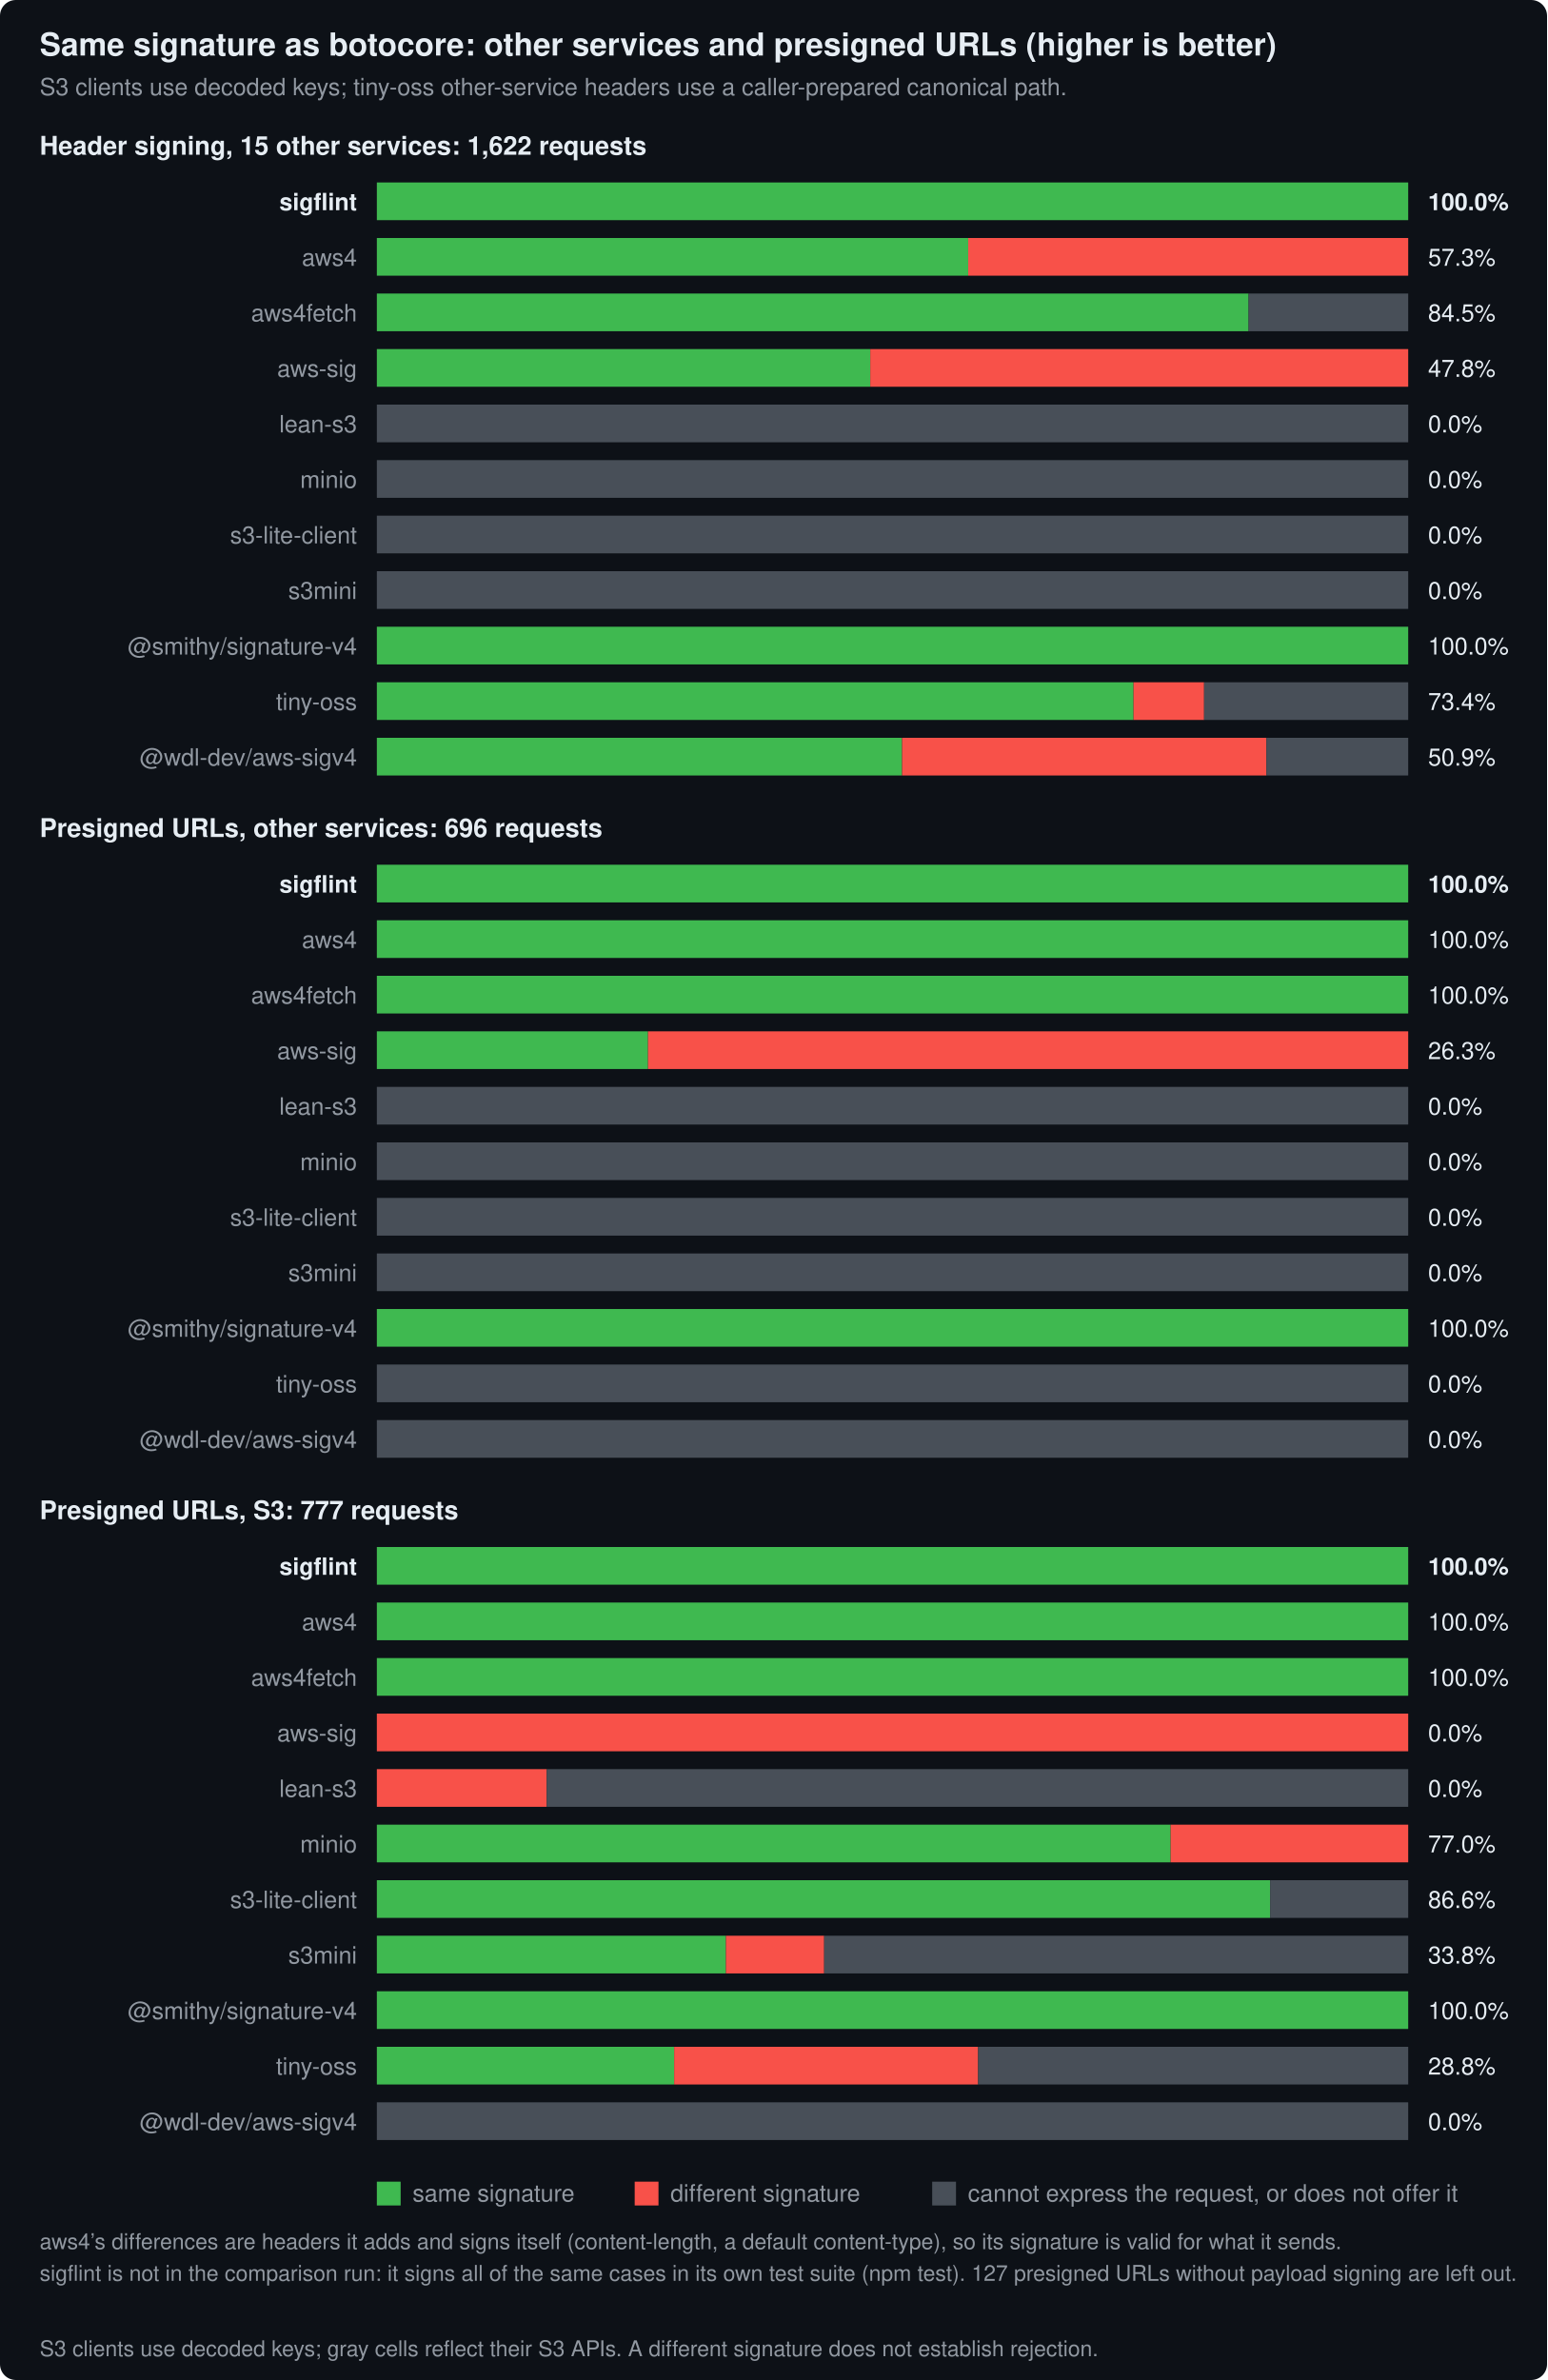
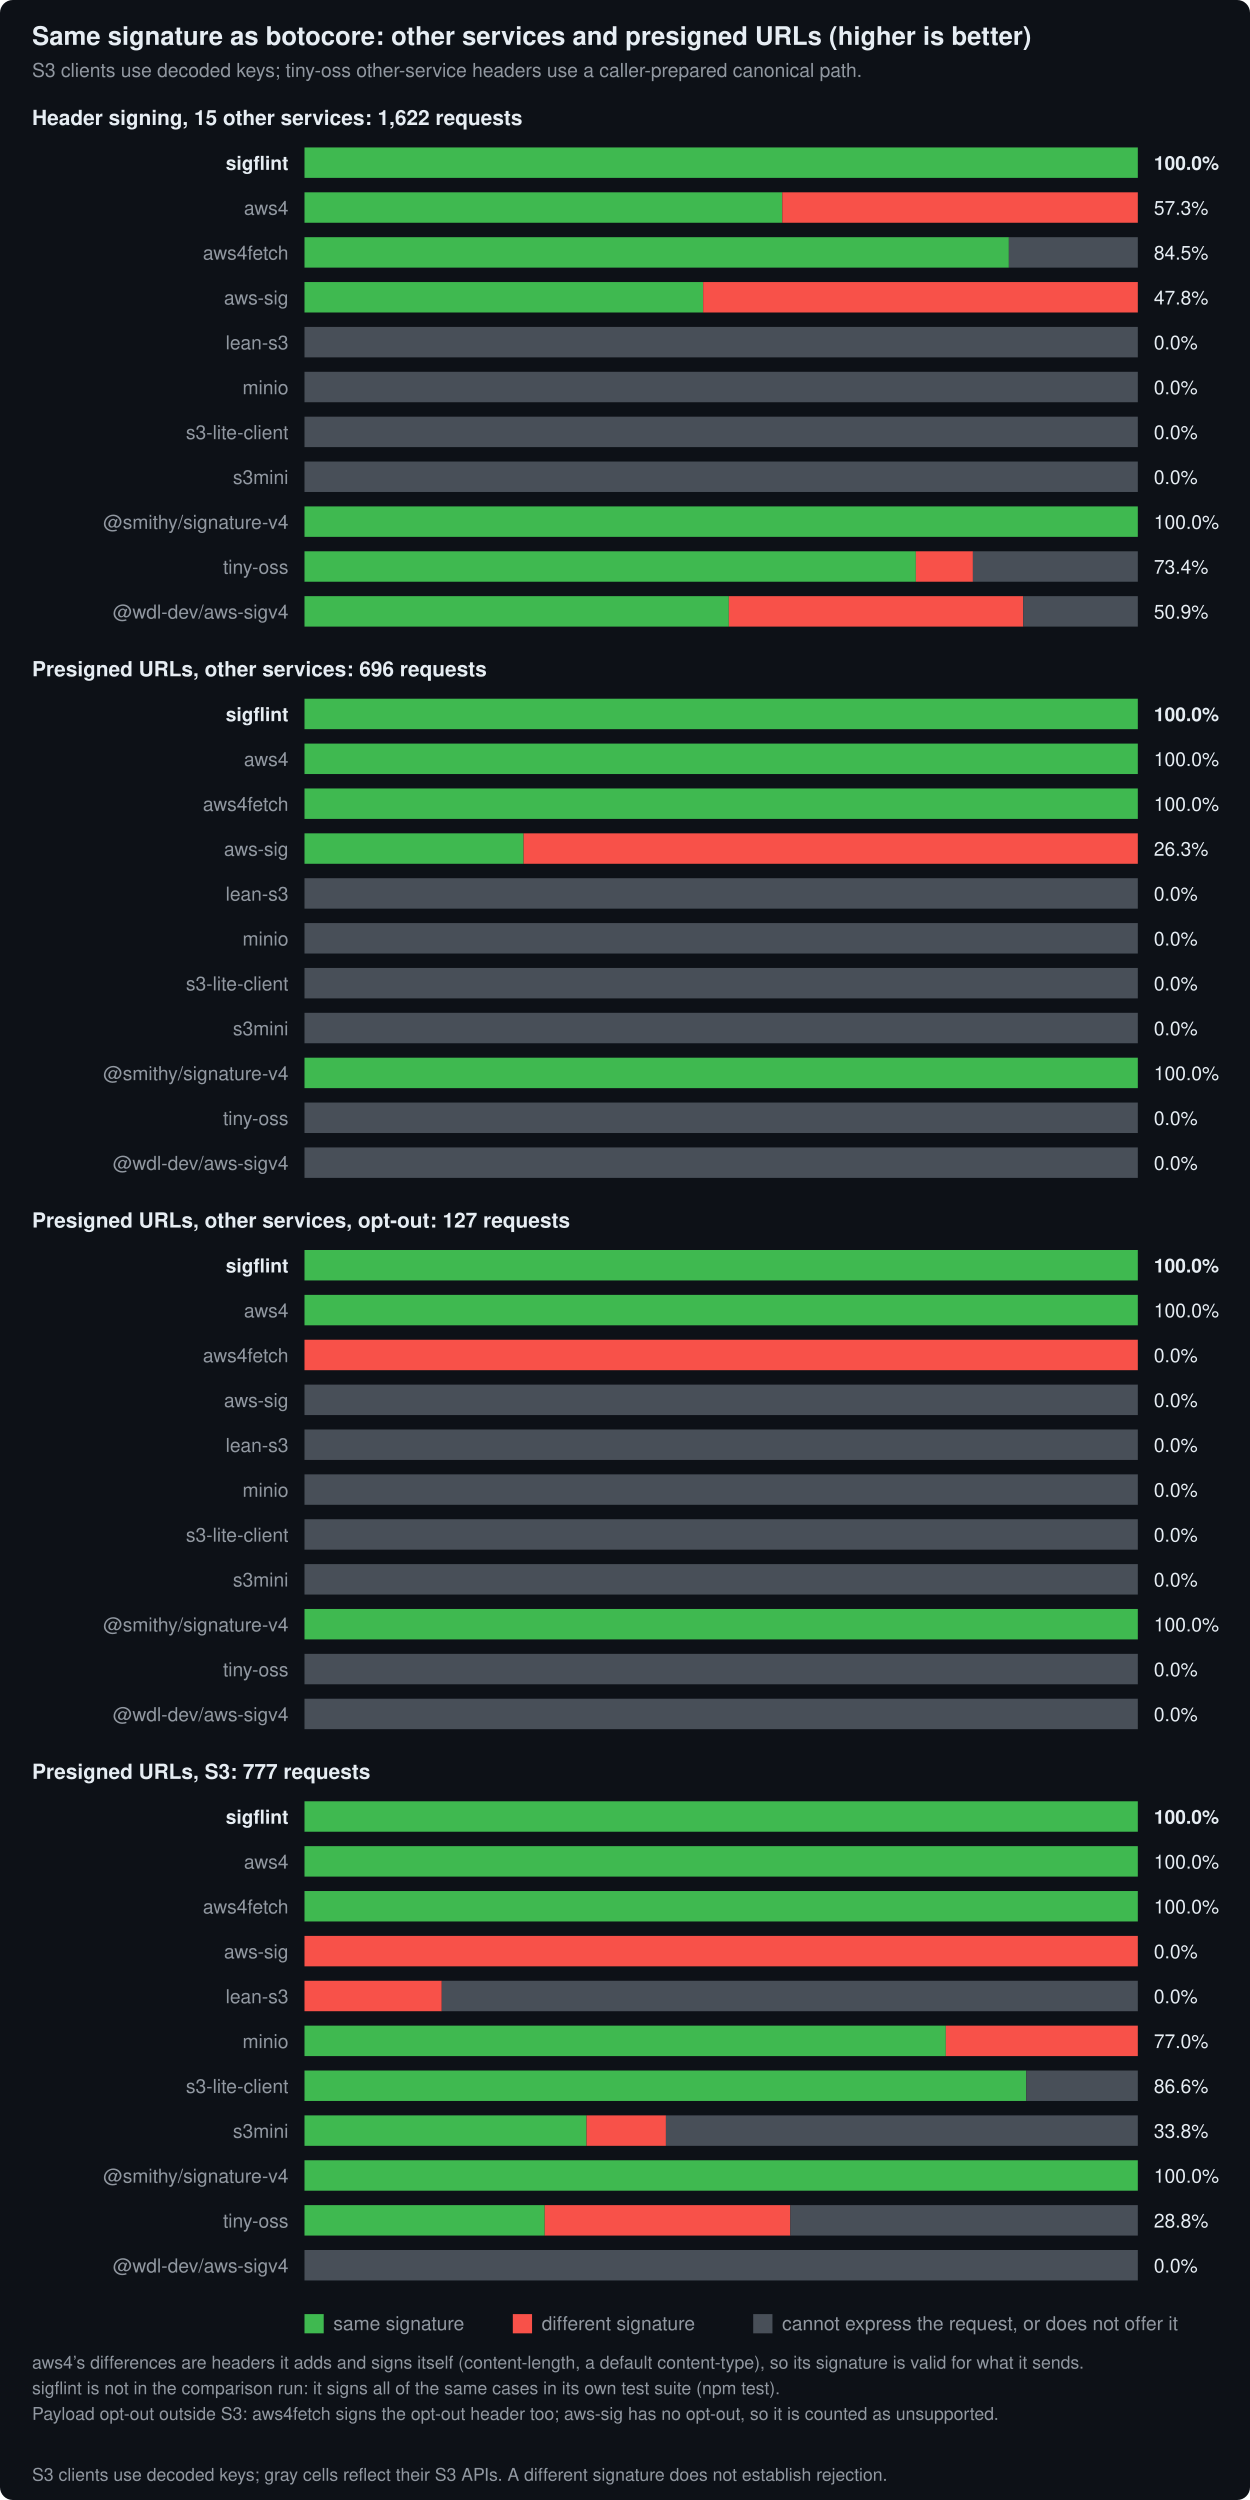
- <svg xmlns="http://www.w3.org/2000/svg" width="780" height="1200" viewBox="0 0 780 1200" role="img" aria-labelledby="t d" font-family="-apple-system,BlinkMacSystemFont,'Segoe UI',Helvetica,Arial,sans-serif">
-   <rect width="780" height="1200" rx="8" fill="#0d1117" />
+ <svg xmlns="http://www.w3.org/2000/svg" width="780" height="1560" viewBox="0 0 780 1560" role="img" aria-labelledby="t d" font-family="-apple-system,BlinkMacSystemFont,'Segoe UI',Helvetica,Arial,sans-serif">
+   <rect width="780" height="1560" rx="8" fill="#0d1117" />
  <text x="20" y="28" font-size="16" fill="#e6edf3" text-anchor="start" font-weight="600">Same signature as botocore: other services and presigned URLs (higher is better)</text>
  <text x="20" y="48" font-size="12" fill="#9198a1" text-anchor="start" font-weight="400">S3 clients use decoded keys; tiny-oss other-service headers use a caller-prepared canonical path.</text>
  <text x="20" y="78" font-size="13" fill="#e6edf3" text-anchor="start" font-weight="600">Header signing, 15 other services: 1,622 requests</text>
  <text x="180" y="106" font-size="12" fill="#e6edf3" text-anchor="end" font-weight="700">sigflint</text>
  <rect x="190" y="92" width="520" height="19" fill="#3fb950" />
  <text x="720" y="106" font-size="12" fill="#e6edf3" text-anchor="start" font-weight="700">100.0%</text>
  <text x="180" y="134" font-size="12" fill="#9198a1" text-anchor="end" font-weight="400">aws4</text>
  <rect x="190" y="120" width="298.15" height="19" fill="#3fb950" />
  <rect x="488.15" y="120" width="221.85" height="19" fill="#f85149" />
  <text x="720" y="134" font-size="12" fill="#e6edf3" text-anchor="start" font-weight="400">57.3%</text>
  <text x="180" y="162" font-size="12" fill="#9198a1" text-anchor="end" font-weight="400">aws4fetch</text>
  <rect x="190" y="148" width="439.531" height="19" fill="#3fb950" />
  <rect x="629.531" y="148" width="80.469" height="19" fill="#484f58" />
  <text x="720" y="162" font-size="12" fill="#e6edf3" text-anchor="start" font-weight="400">84.5%</text>
  <text x="180" y="190" font-size="12" fill="#9198a1" text-anchor="end" font-weight="400">aws-sig</text>
  <rect x="190" y="176" width="248.779" height="19" fill="#3fb950" />
  <rect x="438.779" y="176" width="271.221" height="19" fill="#f85149" />
  <text x="720" y="190" font-size="12" fill="#e6edf3" text-anchor="start" font-weight="400">47.8%</text>
  <text x="180" y="218" font-size="12" fill="#9198a1" text-anchor="end" font-weight="400">lean-s3</text>
  <rect x="190" y="204" width="520" height="19" fill="#484f58" />
  <text x="720" y="218" font-size="12" fill="#e6edf3" text-anchor="start" font-weight="400">0.0%</text>
  <text x="180" y="246" font-size="12" fill="#9198a1" text-anchor="end" font-weight="400">minio</text>
  <rect x="190" y="232" width="520" height="19" fill="#484f58" />
  <text x="720" y="246" font-size="12" fill="#e6edf3" text-anchor="start" font-weight="400">0.0%</text>
  <text x="180" y="274" font-size="12" fill="#9198a1" text-anchor="end" font-weight="400">s3-lite-client</text>
  <rect x="190" y="260" width="520" height="19" fill="#484f58" />
  <text x="720" y="274" font-size="12" fill="#e6edf3" text-anchor="start" font-weight="400">0.0%</text>
  <text x="180" y="302" font-size="12" fill="#9198a1" text-anchor="end" font-weight="400">s3mini</text>
  <rect x="190" y="288" width="520" height="19" fill="#484f58" />
  <text x="720" y="302" font-size="12" fill="#e6edf3" text-anchor="start" font-weight="400">0.0%</text>
  <text x="180" y="330" font-size="12" fill="#9198a1" text-anchor="end" font-weight="400">@smithy/signature-v4</text>
  <rect x="190" y="316" width="520" height="19" fill="#3fb950" />
  <text x="720" y="330" font-size="12" fill="#e6edf3" text-anchor="start" font-weight="400">100.0%</text>
  <text x="180" y="358" font-size="12" fill="#9198a1" text-anchor="end" font-weight="400">tiny-oss</text>
  <rect x="190" y="344" width="381.504" height="19" fill="#3fb950" />
  <rect x="571.504" y="344" width="35.586" height="19" fill="#f85149" />
  <rect x="607.09" y="344" width="102.91" height="19" fill="#484f58" />
  <text x="720" y="358" font-size="12" fill="#e6edf3" text-anchor="start" font-weight="400">73.4%</text>
  <text x="180" y="386" font-size="12" fill="#9198a1" text-anchor="end" font-weight="400">@wdl-dev/aws-sigv4</text>
  <rect x="190" y="372" width="264.809" height="19" fill="#3fb950" />
  <rect x="454.809" y="372" width="183.699" height="19" fill="#f85149" />
  <rect x="638.508" y="372" width="71.492" height="19" fill="#484f58" />
  <text x="720" y="386" font-size="12" fill="#e6edf3" text-anchor="start" font-weight="400">50.9%</text>
  <text x="20" y="422" font-size="13" fill="#e6edf3" text-anchor="start" font-weight="600">Presigned URLs, other services: 696 requests</text>
  <text x="180" y="450" font-size="12" fill="#e6edf3" text-anchor="end" font-weight="700">sigflint</text>
  <rect x="190" y="436" width="520" height="19" fill="#3fb950" />
  <text x="720" y="450" font-size="12" fill="#e6edf3" text-anchor="start" font-weight="700">100.0%</text>
  <text x="180" y="478" font-size="12" fill="#9198a1" text-anchor="end" font-weight="400">aws4</text>
  <rect x="190" y="464" width="520" height="19" fill="#3fb950" />
  <text x="720" y="478" font-size="12" fill="#e6edf3" text-anchor="start" font-weight="400">100.0%</text>
  <text x="180" y="506" font-size="12" fill="#9198a1" text-anchor="end" font-weight="400">aws4fetch</text>
  <rect x="190" y="492" width="520" height="19" fill="#3fb950" />
  <text x="720" y="506" font-size="12" fill="#e6edf3" text-anchor="start" font-weight="400">100.0%</text>
  <text x="180" y="534" font-size="12" fill="#9198a1" text-anchor="end" font-weight="400">aws-sig</text>
  <rect x="190" y="520" width="136.724" height="19" fill="#3fb950" />
  <rect x="326.724" y="520" width="383.276" height="19" fill="#f85149" />
  <text x="720" y="534" font-size="12" fill="#e6edf3" text-anchor="start" font-weight="400">26.3%</text>
  <text x="180" y="562" font-size="12" fill="#9198a1" text-anchor="end" font-weight="400">lean-s3</text>
  <rect x="190" y="548" width="520" height="19" fill="#484f58" />
  <text x="720" y="562" font-size="12" fill="#e6edf3" text-anchor="start" font-weight="400">0.0%</text>
  <text x="180" y="590" font-size="12" fill="#9198a1" text-anchor="end" font-weight="400">minio</text>
  <rect x="190" y="576" width="520" height="19" fill="#484f58" />
  <text x="720" y="590" font-size="12" fill="#e6edf3" text-anchor="start" font-weight="400">0.0%</text>
  <text x="180" y="618" font-size="12" fill="#9198a1" text-anchor="end" font-weight="400">s3-lite-client</text>
  <rect x="190" y="604" width="520" height="19" fill="#484f58" />
  <text x="720" y="618" font-size="12" fill="#e6edf3" text-anchor="start" font-weight="400">0.0%</text>
  <text x="180" y="646" font-size="12" fill="#9198a1" text-anchor="end" font-weight="400">s3mini</text>
  <rect x="190" y="632" width="520" height="19" fill="#484f58" />
  <text x="720" y="646" font-size="12" fill="#e6edf3" text-anchor="start" font-weight="400">0.0%</text>
  <text x="180" y="674" font-size="12" fill="#9198a1" text-anchor="end" font-weight="400">@smithy/signature-v4</text>
  <rect x="190" y="660" width="520" height="19" fill="#3fb950" />
  <text x="720" y="674" font-size="12" fill="#e6edf3" text-anchor="start" font-weight="400">100.0%</text>
  <text x="180" y="702" font-size="12" fill="#9198a1" text-anchor="end" font-weight="400">tiny-oss</text>
  <rect x="190" y="688" width="520" height="19" fill="#484f58" />
  <text x="720" y="702" font-size="12" fill="#e6edf3" text-anchor="start" font-weight="400">0.0%</text>
  <text x="180" y="730" font-size="12" fill="#9198a1" text-anchor="end" font-weight="400">@wdl-dev/aws-sigv4</text>
  <rect x="190" y="716" width="520" height="19" fill="#484f58" />
  <text x="720" y="730" font-size="12" fill="#e6edf3" text-anchor="start" font-weight="400">0.0%</text>
-   <text x="20" y="766" font-size="13" fill="#e6edf3" text-anchor="start" font-weight="600">Presigned URLs, S3: 777 requests</text>
+   <text x="20" y="766" font-size="13" fill="#e6edf3" text-anchor="start" font-weight="600">Presigned URLs, other services, opt-out: 127 requests</text>
  <text x="180" y="794" font-size="12" fill="#e6edf3" text-anchor="end" font-weight="700">sigflint</text>
  <rect x="190" y="780" width="520" height="19" fill="#3fb950" />
  <text x="720" y="794" font-size="12" fill="#e6edf3" text-anchor="start" font-weight="700">100.0%</text>
  <text x="180" y="822" font-size="12" fill="#9198a1" text-anchor="end" font-weight="400">aws4</text>
  <rect x="190" y="808" width="520" height="19" fill="#3fb950" />
  <text x="720" y="822" font-size="12" fill="#e6edf3" text-anchor="start" font-weight="400">100.0%</text>
  <text x="180" y="850" font-size="12" fill="#9198a1" text-anchor="end" font-weight="400">aws4fetch</text>
-   <rect x="190" y="836" width="520" height="19" fill="#3fb950" />
-   <text x="720" y="850" font-size="12" fill="#e6edf3" text-anchor="start" font-weight="400">100.0%</text>
+   <rect x="190" y="836" width="520" height="19" fill="#f85149" />
+   <text x="720" y="850" font-size="12" fill="#e6edf3" text-anchor="start" font-weight="400">0.0%</text>
  <text x="180" y="878" font-size="12" fill="#9198a1" text-anchor="end" font-weight="400">aws-sig</text>
-   <rect x="190" y="864" width="520" height="19" fill="#f85149" />
+   <rect x="190" y="864" width="520" height="19" fill="#484f58" />
  <text x="720" y="878" font-size="12" fill="#e6edf3" text-anchor="start" font-weight="400">0.0%</text>
  <text x="180" y="906" font-size="12" fill="#9198a1" text-anchor="end" font-weight="400">lean-s3</text>
-   <rect x="190" y="892" width="85.663" height="19" fill="#f85149" />
-   <rect x="275.663" y="892" width="434.337" height="19" fill="#484f58" />
+   <rect x="190" y="892" width="520" height="19" fill="#484f58" />
  <text x="720" y="906" font-size="12" fill="#e6edf3" text-anchor="start" font-weight="400">0.0%</text>
  <text x="180" y="934" font-size="12" fill="#9198a1" text-anchor="end" font-weight="400">minio</text>
-   <rect x="190" y="920" width="400.206" height="19" fill="#3fb950" />
-   <rect x="590.206" y="920" width="119.794" height="19" fill="#f85149" />
-   <text x="720" y="934" font-size="12" fill="#e6edf3" text-anchor="start" font-weight="400">77.0%</text>
+   <rect x="190" y="920" width="520" height="19" fill="#484f58" />
+   <text x="720" y="934" font-size="12" fill="#e6edf3" text-anchor="start" font-weight="400">0.0%</text>
  <text x="180" y="962" font-size="12" fill="#9198a1" text-anchor="end" font-weight="400">s3-lite-client</text>
-   <rect x="190" y="948" width="450.399" height="19" fill="#3fb950" />
-   <rect x="640.399" y="948" width="69.601" height="19" fill="#484f58" />
-   <text x="720" y="962" font-size="12" fill="#e6edf3" text-anchor="start" font-weight="400">86.6%</text>
+   <rect x="190" y="948" width="520" height="19" fill="#484f58" />
+   <text x="720" y="962" font-size="12" fill="#e6edf3" text-anchor="start" font-weight="400">0.0%</text>
  <text x="180" y="990" font-size="12" fill="#9198a1" text-anchor="end" font-weight="400">s3mini</text>
-   <rect x="190" y="976" width="176.01" height="19" fill="#3fb950" />
-   <rect x="366.01" y="976" width="49.524" height="19" fill="#f85149" />
-   <rect x="415.534" y="976" width="294.466" height="19" fill="#484f58" />
-   <text x="720" y="990" font-size="12" fill="#e6edf3" text-anchor="start" font-weight="400">33.8%</text>
+   <rect x="190" y="976" width="520" height="19" fill="#484f58" />
+   <text x="720" y="990" font-size="12" fill="#e6edf3" text-anchor="start" font-weight="400">0.0%</text>
  <text x="180" y="1018" font-size="12" fill="#9198a1" text-anchor="end" font-weight="400">@smithy/signature-v4</text>
  <rect x="190" y="1004" width="520" height="19" fill="#3fb950" />
  <text x="720" y="1018" font-size="12" fill="#e6edf3" text-anchor="start" font-weight="400">100.0%</text>
  <text x="180" y="1046" font-size="12" fill="#9198a1" text-anchor="end" font-weight="400">tiny-oss</text>
-   <rect x="190" y="1032" width="149.91" height="19" fill="#3fb950" />
-   <rect x="339.91" y="1032" width="153.256" height="19" fill="#f85149" />
-   <rect x="493.166" y="1032" width="216.834" height="19" fill="#484f58" />
-   <text x="720" y="1046" font-size="12" fill="#e6edf3" text-anchor="start" font-weight="400">28.8%</text>
+   <rect x="190" y="1032" width="520" height="19" fill="#484f58" />
+   <text x="720" y="1046" font-size="12" fill="#e6edf3" text-anchor="start" font-weight="400">0.0%</text>
  <text x="180" y="1074" font-size="12" fill="#9198a1" text-anchor="end" font-weight="400">@wdl-dev/aws-sigv4</text>
  <rect x="190" y="1060" width="520" height="19" fill="#484f58" />
  <text x="720" y="1074" font-size="12" fill="#e6edf3" text-anchor="start" font-weight="400">0.0%</text>
-   <rect x="190" y="1100" width="12" height="12" fill="#3fb950" />
-   <text x="208" y="1110" font-size="12" fill="#9198a1" text-anchor="start" font-weight="400">same signature</text>
-   <rect x="320" y="1100" width="12" height="12" fill="#f85149" />
-   <text x="338" y="1110" font-size="12" fill="#9198a1" text-anchor="start" font-weight="400">different signature</text>
-   <rect x="470" y="1100" width="12" height="12" fill="#484f58" />
-   <text x="488" y="1110" font-size="12" fill="#9198a1" text-anchor="start" font-weight="400">cannot express the request, or does not offer it</text>
-   <text x="20" y="1134" font-size="11" fill="#9198a1" text-anchor="start" font-weight="400">aws4’s differences are headers it adds and signs itself (content-length, a default content-type), so its signature is valid for what it sends.</text>
-   <text x="20" y="1150" font-size="11" fill="#9198a1" text-anchor="start" font-weight="400">sigflint is not in the comparison run: it signs all of the same cases in its own test suite (npm test). 127 presigned URLs without payload signing are left out.</text>
-   <text x="20" y="1188" font-size="11" fill="#9198a1" text-anchor="start" font-weight="400">S3 clients use decoded keys; gray cells reflect their S3 APIs. A different signature does not establish rejection.</text>
+   <text x="20" y="1110" font-size="13" fill="#e6edf3" text-anchor="start" font-weight="600">Presigned URLs, S3: 777 requests</text>
+   <text x="180" y="1138" font-size="12" fill="#e6edf3" text-anchor="end" font-weight="700">sigflint</text>
+   <rect x="190" y="1124" width="520" height="19" fill="#3fb950" />
+   <text x="720" y="1138" font-size="12" fill="#e6edf3" text-anchor="start" font-weight="700">100.0%</text>
+   <text x="180" y="1166" font-size="12" fill="#9198a1" text-anchor="end" font-weight="400">aws4</text>
+   <rect x="190" y="1152" width="520" height="19" fill="#3fb950" />
+   <text x="720" y="1166" font-size="12" fill="#e6edf3" text-anchor="start" font-weight="400">100.0%</text>
+   <text x="180" y="1194" font-size="12" fill="#9198a1" text-anchor="end" font-weight="400">aws4fetch</text>
+   <rect x="190" y="1180" width="520" height="19" fill="#3fb950" />
+   <text x="720" y="1194" font-size="12" fill="#e6edf3" text-anchor="start" font-weight="400">100.0%</text>
+   <text x="180" y="1222" font-size="12" fill="#9198a1" text-anchor="end" font-weight="400">aws-sig</text>
+   <rect x="190" y="1208" width="520" height="19" fill="#f85149" />
+   <text x="720" y="1222" font-size="12" fill="#e6edf3" text-anchor="start" font-weight="400">0.0%</text>
+   <text x="180" y="1250" font-size="12" fill="#9198a1" text-anchor="end" font-weight="400">lean-s3</text>
+   <rect x="190" y="1236" width="85.663" height="19" fill="#f85149" />
+   <rect x="275.663" y="1236" width="434.337" height="19" fill="#484f58" />
+   <text x="720" y="1250" font-size="12" fill="#e6edf3" text-anchor="start" font-weight="400">0.0%</text>
+   <text x="180" y="1278" font-size="12" fill="#9198a1" text-anchor="end" font-weight="400">minio</text>
+   <rect x="190" y="1264" width="400.206" height="19" fill="#3fb950" />
+   <rect x="590.206" y="1264" width="119.794" height="19" fill="#f85149" />
+   <text x="720" y="1278" font-size="12" fill="#e6edf3" text-anchor="start" font-weight="400">77.0%</text>
+   <text x="180" y="1306" font-size="12" fill="#9198a1" text-anchor="end" font-weight="400">s3-lite-client</text>
+   <rect x="190" y="1292" width="450.399" height="19" fill="#3fb950" />
+   <rect x="640.399" y="1292" width="69.601" height="19" fill="#484f58" />
+   <text x="720" y="1306" font-size="12" fill="#e6edf3" text-anchor="start" font-weight="400">86.6%</text>
+   <text x="180" y="1334" font-size="12" fill="#9198a1" text-anchor="end" font-weight="400">s3mini</text>
+   <rect x="190" y="1320" width="176.01" height="19" fill="#3fb950" />
+   <rect x="366.01" y="1320" width="49.524" height="19" fill="#f85149" />
+   <rect x="415.534" y="1320" width="294.466" height="19" fill="#484f58" />
+   <text x="720" y="1334" font-size="12" fill="#e6edf3" text-anchor="start" font-weight="400">33.8%</text>
+   <text x="180" y="1362" font-size="12" fill="#9198a1" text-anchor="end" font-weight="400">@smithy/signature-v4</text>
+   <rect x="190" y="1348" width="520" height="19" fill="#3fb950" />
+   <text x="720" y="1362" font-size="12" fill="#e6edf3" text-anchor="start" font-weight="400">100.0%</text>
+   <text x="180" y="1390" font-size="12" fill="#9198a1" text-anchor="end" font-weight="400">tiny-oss</text>
+   <rect x="190" y="1376" width="149.91" height="19" fill="#3fb950" />
+   <rect x="339.91" y="1376" width="153.256" height="19" fill="#f85149" />
+   <rect x="493.166" y="1376" width="216.834" height="19" fill="#484f58" />
+   <text x="720" y="1390" font-size="12" fill="#e6edf3" text-anchor="start" font-weight="400">28.8%</text>
+   <text x="180" y="1418" font-size="12" fill="#9198a1" text-anchor="end" font-weight="400">@wdl-dev/aws-sigv4</text>
+   <rect x="190" y="1404" width="520" height="19" fill="#484f58" />
+   <text x="720" y="1418" font-size="12" fill="#e6edf3" text-anchor="start" font-weight="400">0.0%</text>
+   <rect x="190" y="1444" width="12" height="12" fill="#3fb950" />
+   <text x="208" y="1454" font-size="12" fill="#9198a1" text-anchor="start" font-weight="400">same signature</text>
+   <rect x="320" y="1444" width="12" height="12" fill="#f85149" />
+   <text x="338" y="1454" font-size="12" fill="#9198a1" text-anchor="start" font-weight="400">different signature</text>
+   <rect x="470" y="1444" width="12" height="12" fill="#484f58" />
+   <text x="488" y="1454" font-size="12" fill="#9198a1" text-anchor="start" font-weight="400">cannot express the request, or does not offer it</text>
+   <text x="20" y="1478" font-size="11" fill="#9198a1" text-anchor="start" font-weight="400">aws4’s differences are headers it adds and signs itself (content-length, a default content-type), so its signature is valid for what it sends.</text>
+   <text x="20" y="1494" font-size="11" fill="#9198a1" text-anchor="start" font-weight="400">sigflint is not in the comparison run: it signs all of the same cases in its own test suite (npm test).</text>
+   <text x="20" y="1510" font-size="11" fill="#9198a1" text-anchor="start" font-weight="400">Payload opt-out outside S3: aws4fetch signs the opt-out header too; aws-sig has no opt-out, so it is counted as unsupported.</text>
+   <text x="20" y="1548" font-size="11" fill="#9198a1" text-anchor="start" font-weight="400">S3 clients use decoded keys; gray cells reflect their S3 APIs. A different signature does not establish rejection.</text>
</svg>
